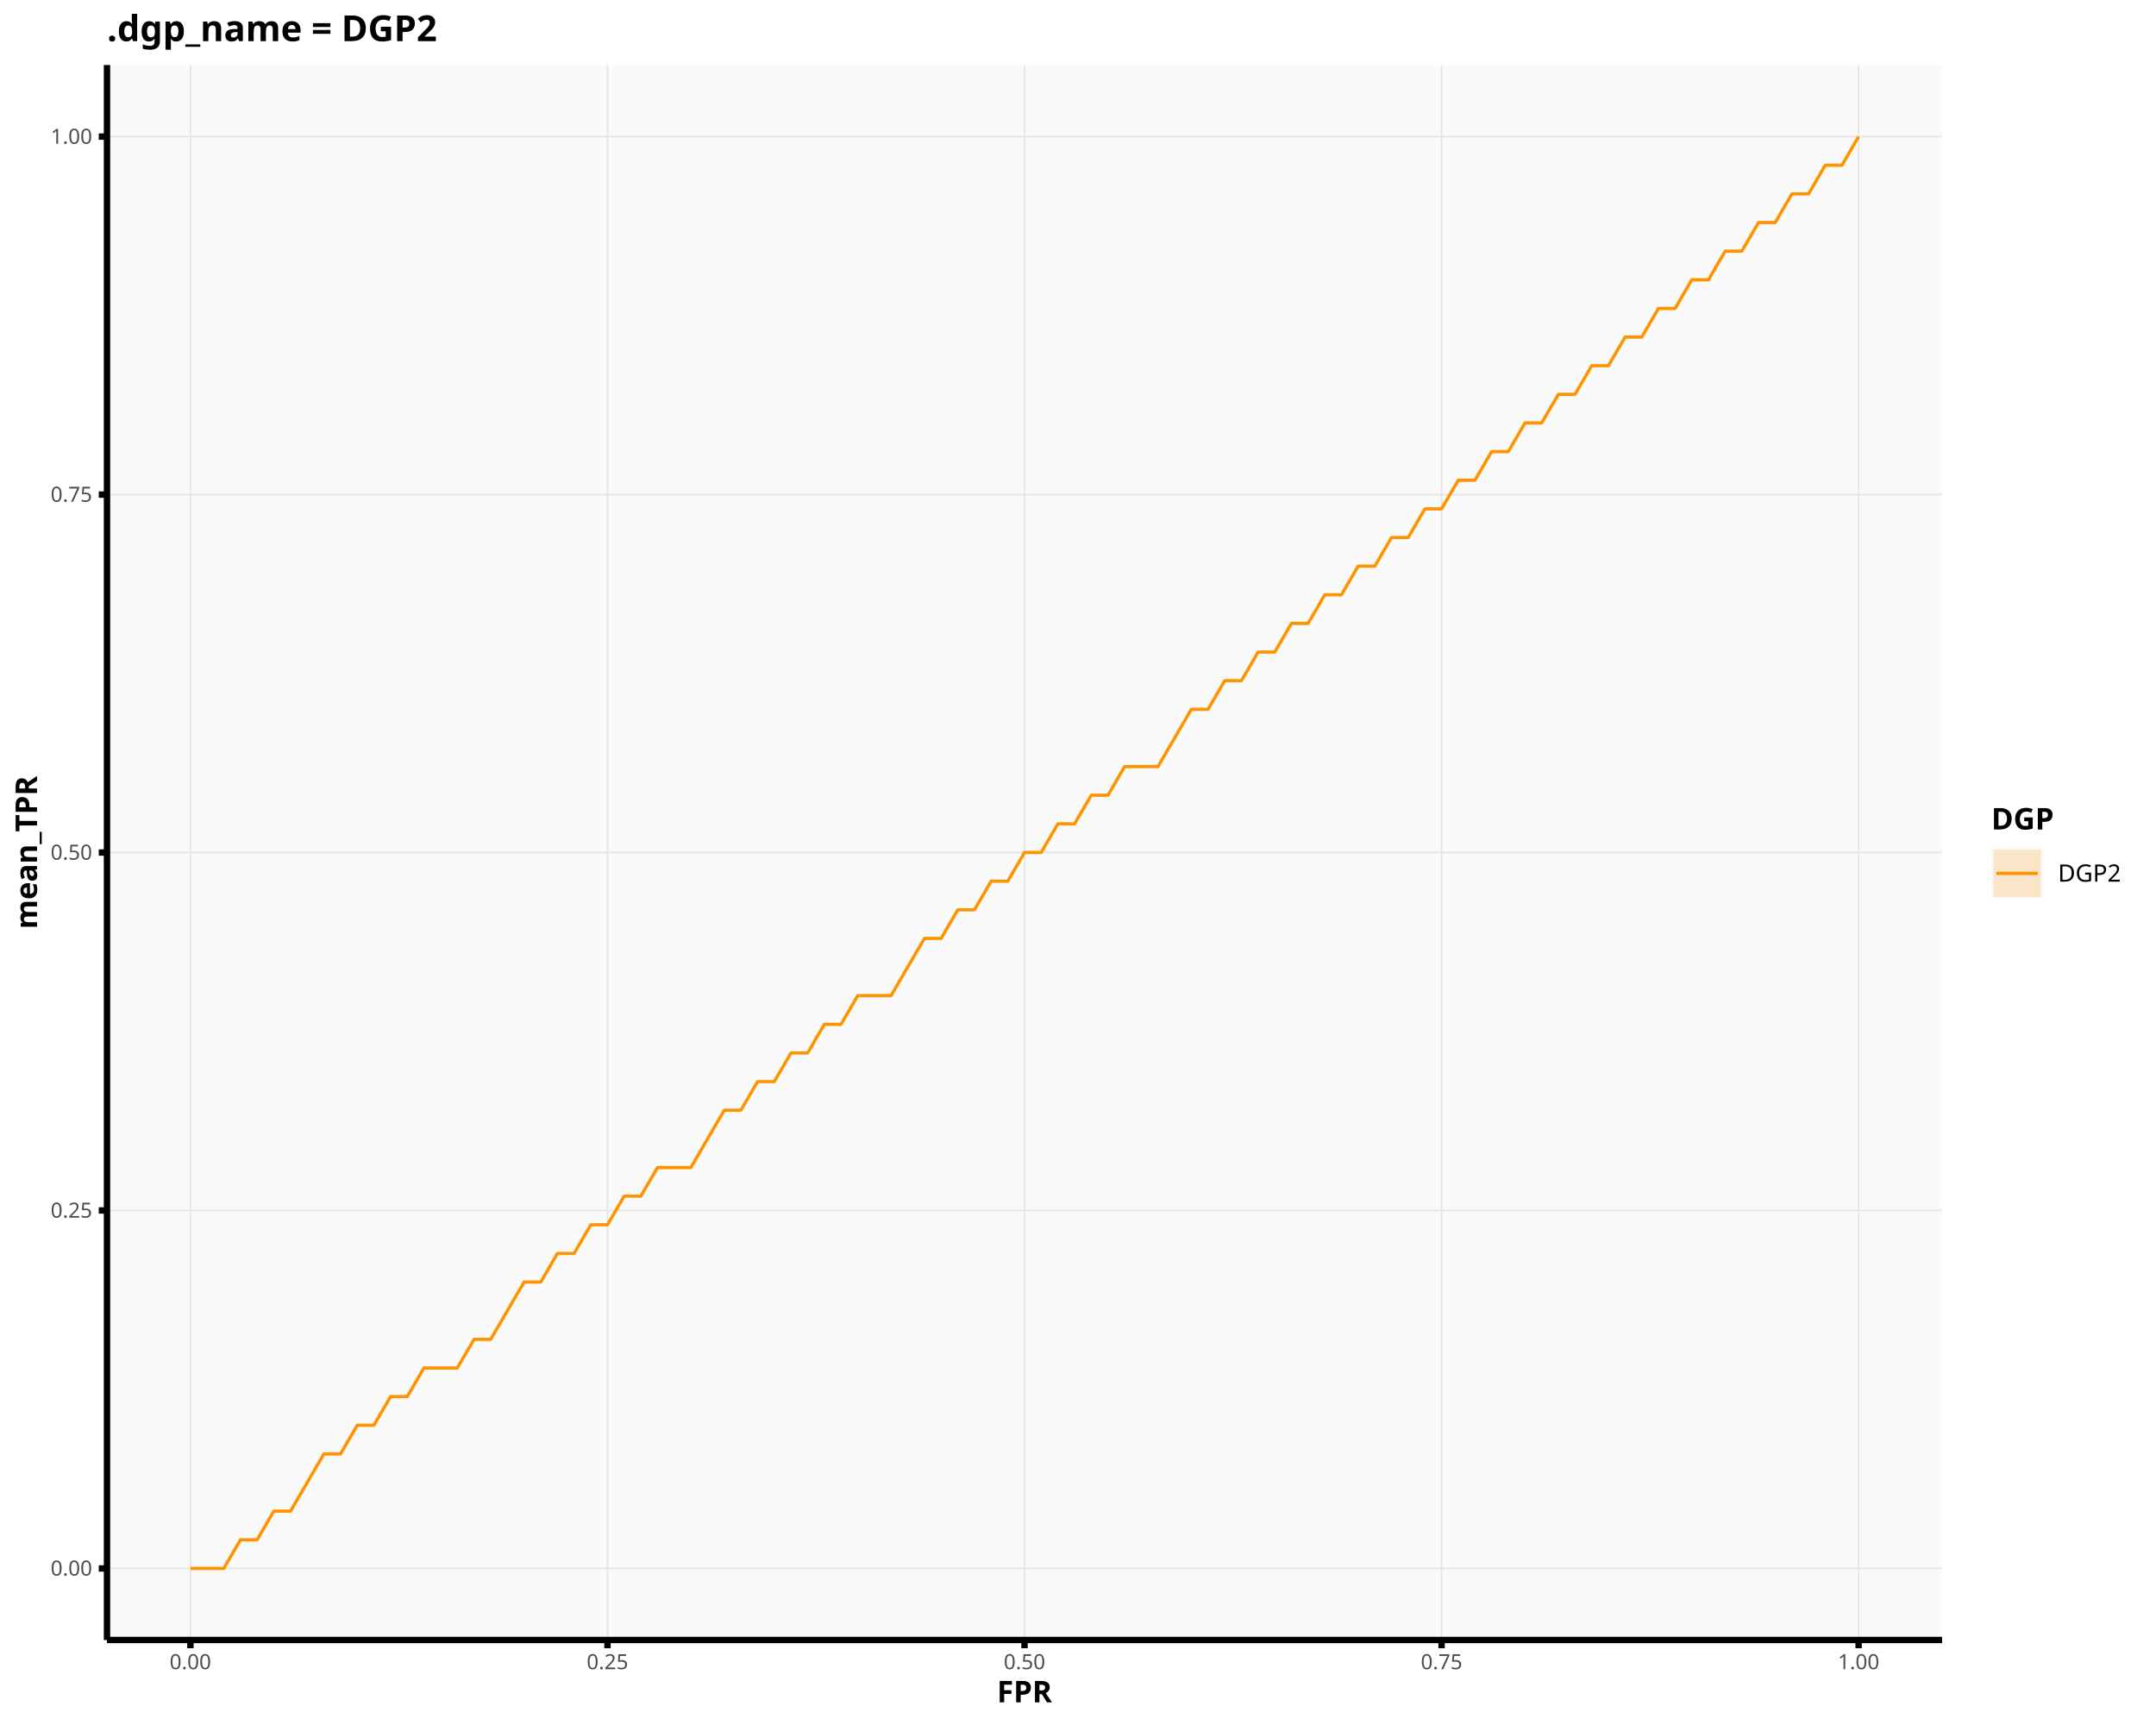
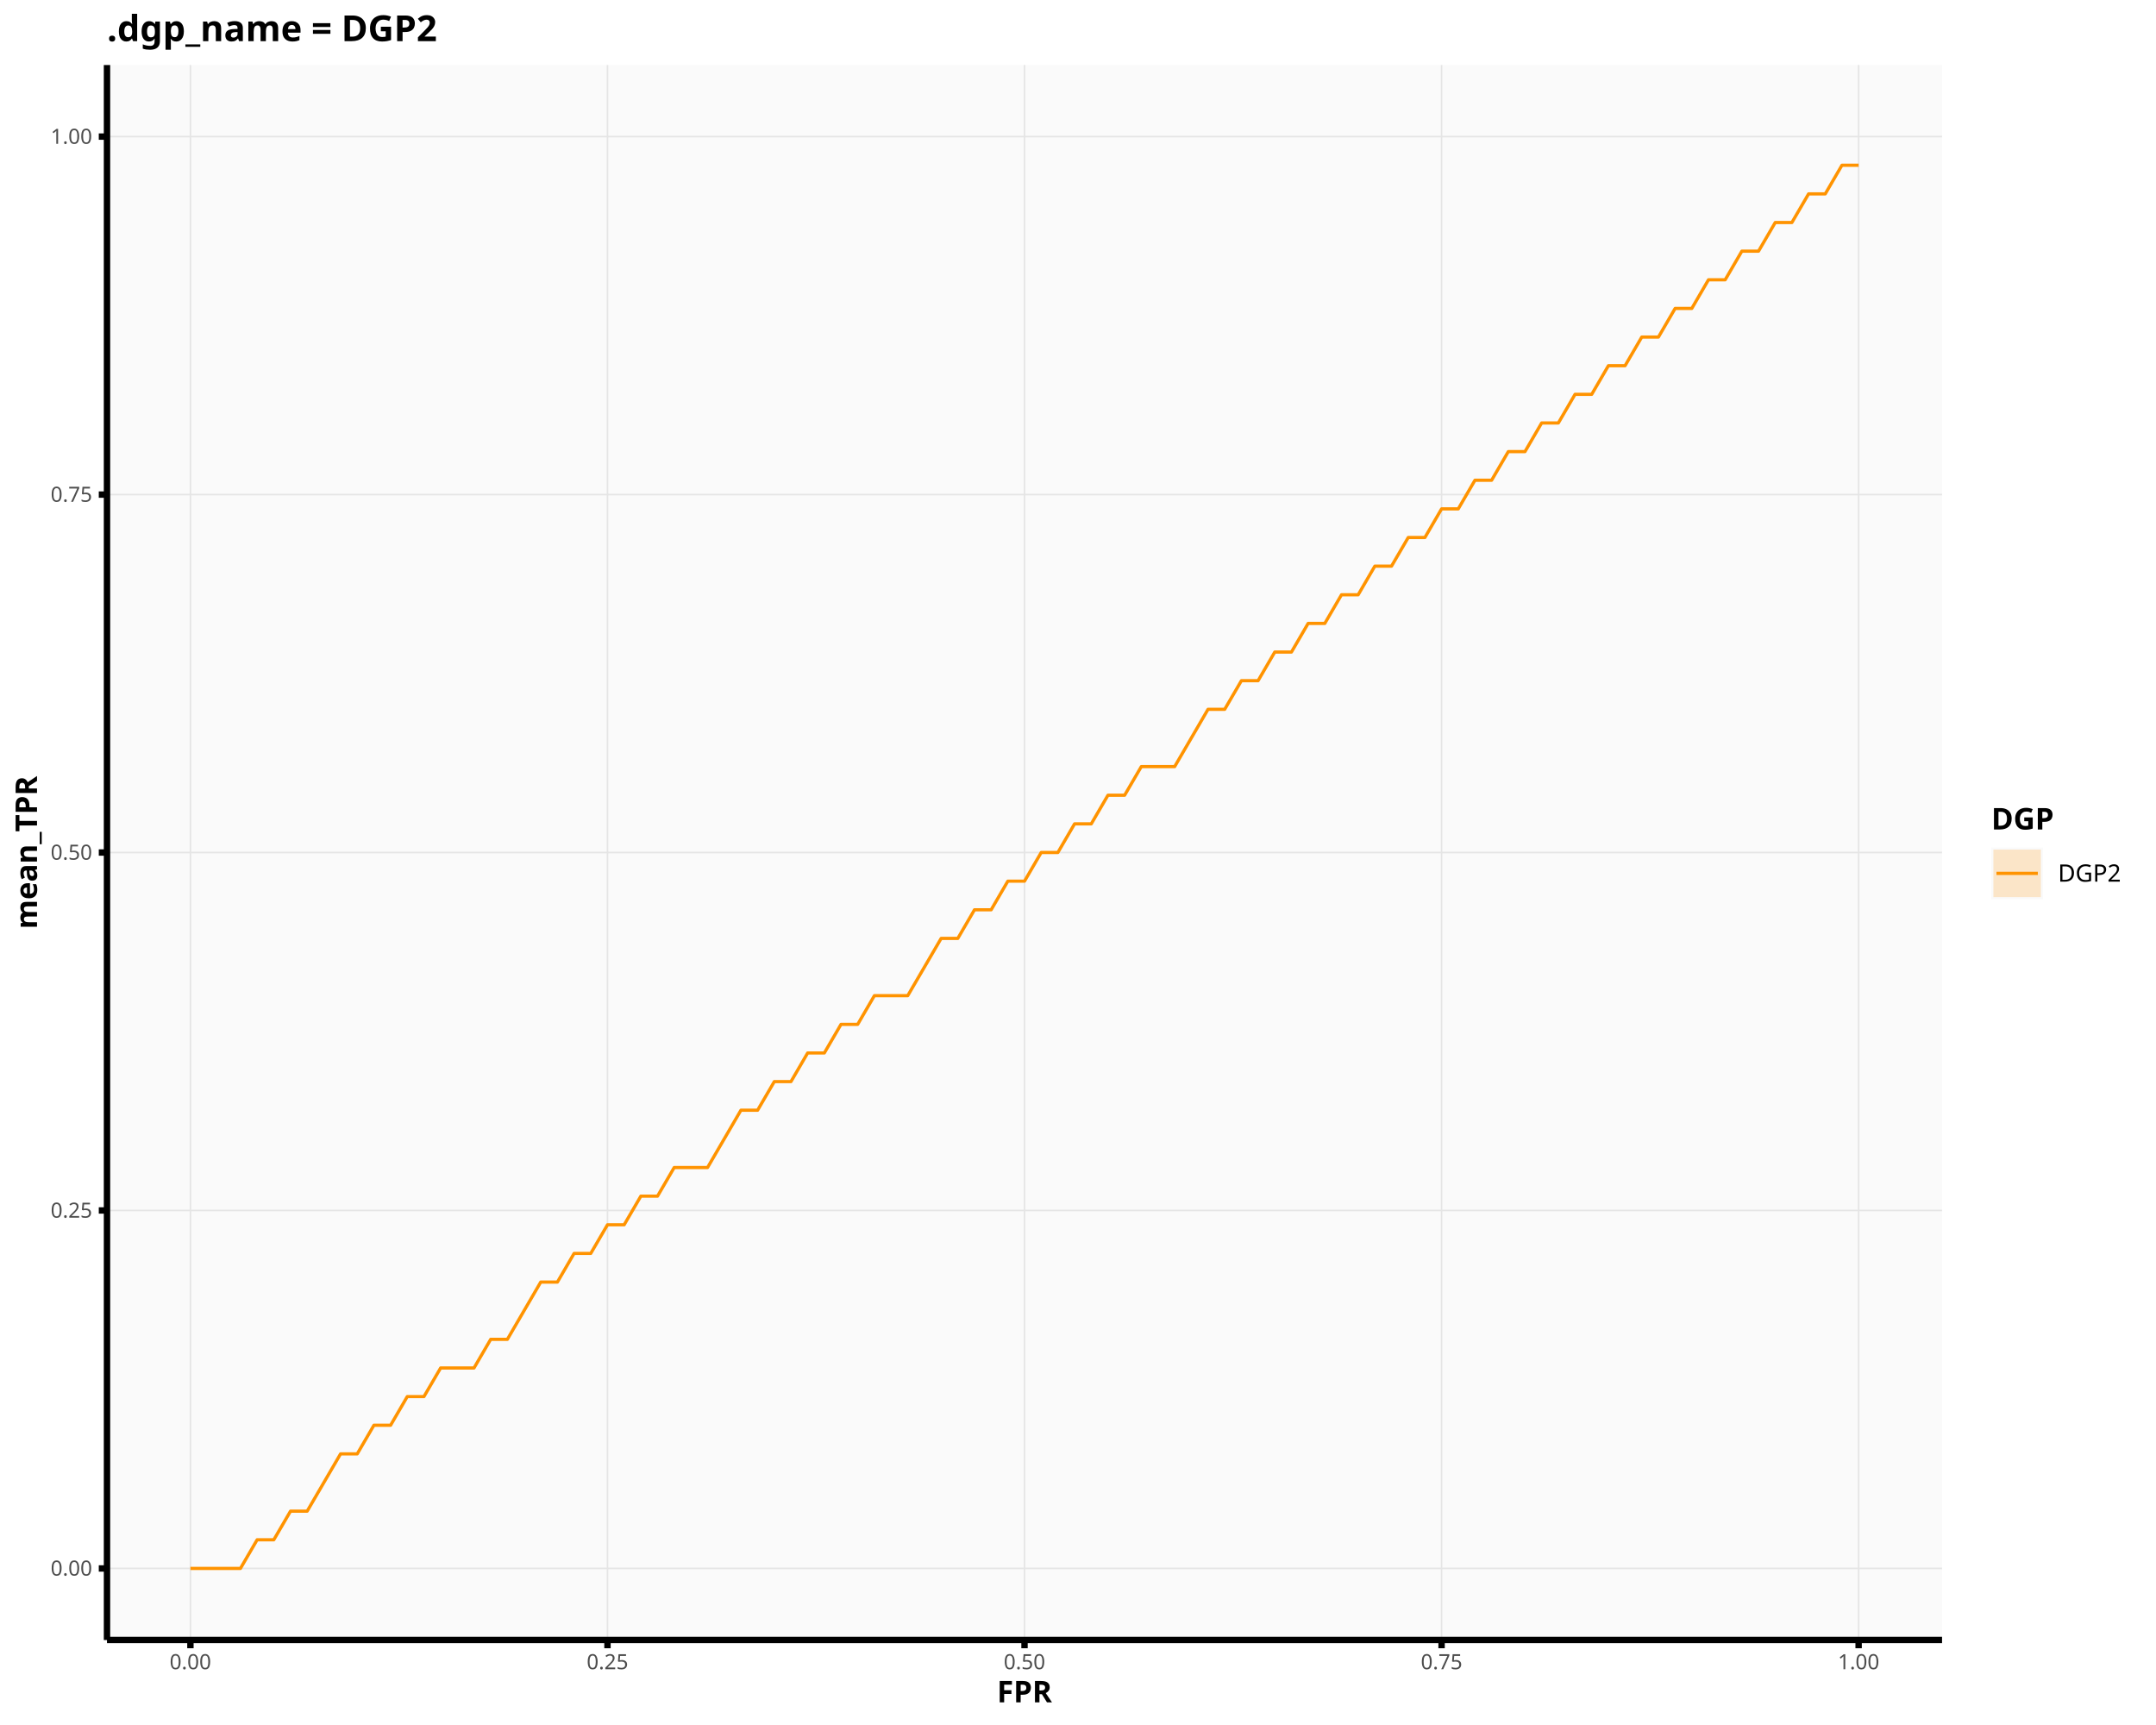
<svg xmlns="http://www.w3.org/2000/svg" class="svglite" data-engine-version="2.0" width="720.00pt" height="576.00pt" viewBox="0 0 720.00 576.00">
  <defs>
    <style type="text/css">
    .svglite line, .svglite polyline, .svglite polygon, .svglite path, .svglite rect, .svglite circle {
      fill: none;
      stroke: #000000;
      stroke-linecap: round;
      stroke-linejoin: round;
      stroke-miterlimit: 10.00;
    }
  </style>
  </defs>
  <rect width="100%" height="100%" style="stroke: none; fill: #FFFFFF;" />
  <defs>
    <clipPath id="cpMC4wMHw3MjAuMDB8MC4wMHw1NzYuMDA=">
      <rect x="0.00" y="0.00" width="720.00" height="576.00" />
    </clipPath>
  </defs>
  <g clip-path="url(#cpMC4wMHw3MjAuMDB8MC4wMHw1NzYuMDA=)">
    <rect x="0.00" y="0.00" width="720.00" height="576.00" style="stroke-width: 1.07; stroke: #FFFFFF; fill: #FFFFFF;" />
  </g>
  <defs>
    <clipPath id="cpMzUuNzN8NjQ4LjU1fDIxLjcxfDU0Ny42Mg==">
      <rect x="35.73" y="21.71" width="612.82" height="525.91" />
    </clipPath>
  </defs>
  <g clip-path="url(#cpMzUuNzN8NjQ4LjU1fDIxLjcxfDU0Ny42Mg==)">
    <rect x="35.73" y="21.71" width="612.82" height="525.91" style="stroke-width: 1.07; stroke: none; fill: #FAFAFA;" />
    <polyline points="35.73,523.72 648.55,523.72 " style="stroke-width: 0.53; stroke: #E5E5E5; stroke-linecap: butt;" />
    <polyline points="35.73,404.19 648.55,404.19 " style="stroke-width: 0.53; stroke: #E5E5E5; stroke-linecap: butt;" />
    <polyline points="35.73,284.66 648.55,284.66 " style="stroke-width: 0.53; stroke: #E5E5E5; stroke-linecap: butt;" />
    <polyline points="35.73,165.14 648.55,165.14 " style="stroke-width: 0.53; stroke: #E5E5E5; stroke-linecap: butt;" />
    <polyline points="35.73,45.61 648.55,45.61 " style="stroke-width: 0.53; stroke: #E5E5E5; stroke-linecap: butt;" />
    <polyline points="63.59,547.62 63.59,21.71 " style="stroke-width: 0.53; stroke: #E5E5E5; stroke-linecap: butt;" />
    <polyline points="202.87,547.62 202.87,21.71 " style="stroke-width: 0.53; stroke: #E5E5E5; stroke-linecap: butt;" />
    <polyline points="342.14,547.62 342.14,21.71 " style="stroke-width: 0.53; stroke: #E5E5E5; stroke-linecap: butt;" />
    <polyline points="481.42,547.62 481.42,21.71 " style="stroke-width: 0.53; stroke: #E5E5E5; stroke-linecap: butt;" />
    <polyline points="620.69,547.62 620.69,21.71 " style="stroke-width: 0.53; stroke: #E5E5E5; stroke-linecap: butt;" />
-     <polygon points="63.59,523.72 69.16,523.72 74.73,523.72 80.30,514.15 85.87,514.15 91.44,504.59 97.02,504.59 102.59,495.03 108.16,485.47 113.73,485.47 119.30,475.91 124.87,475.91 130.44,466.34 136.01,466.34 141.58,456.78 147.15,456.78 152.73,456.78 158.30,447.22 163.87,447.22 169.44,437.66 175.01,428.10 180.58,428.10 186.15,418.53 191.72,418.53 197.29,408.97 202.87,408.97 208.44,399.41 214.01,399.41 219.58,389.85 225.15,389.85 230.72,389.85 236.29,380.29 241.86,370.72 247.43,370.72 253.00,361.16 258.58,361.16 264.15,351.60 269.72,351.60 275.29,342.04 280.86,342.04 286.43,332.47 292.00,332.47 297.57,332.47 303.14,322.91 308.72,313.35 314.29,313.35 319.86,303.79 325.43,303.79 331.00,294.23 336.57,294.23 342.14,284.66 347.71,284.66 353.28,275.10 358.85,275.10 364.43,265.54 370.00,265.54 375.57,255.98 381.14,255.98 386.71,255.98 392.28,246.42 397.85,236.85 403.42,236.85 408.99,227.29 414.57,227.29 420.14,217.73 425.71,217.73 431.28,208.17 436.85,208.17 442.42,198.61 447.99,198.61 453.56,189.04 459.13,189.04 464.70,179.48 470.28,179.48 475.85,169.92 481.42,169.92 486.99,160.36 492.56,160.36 498.13,150.80 503.70,150.80 509.27,141.23 514.84,141.23 520.42,131.67 525.99,131.67 531.56,122.11 537.13,122.11 542.70,112.55 548.27,112.55 553.84,102.99 559.41,102.99 564.98,93.42 570.55,93.42 576.13,83.86 581.70,83.86 587.27,74.30 592.84,74.30 598.41,64.74 603.98,64.74 609.55,55.18 615.12,55.18 620.69,45.61 620.69,45.61 615.12,55.18 609.55,55.18 603.98,64.74 598.41,64.74 592.84,74.30 587.27,74.30 581.70,83.86 576.13,83.86 570.55,93.42 564.98,93.42 559.41,102.99 553.84,102.99 548.27,112.55 542.70,112.55 537.13,122.11 531.56,122.11 525.99,131.67 520.42,131.67 514.84,141.23 509.27,141.23 503.70,150.80 498.13,150.80 492.56,160.36 486.99,160.36 481.42,169.92 475.85,169.92 470.28,179.48 464.70,179.48 459.13,189.04 453.56,189.04 447.99,198.61 442.42,198.61 436.85,208.17 431.28,208.17 425.71,217.73 420.14,217.73 414.57,227.29 408.99,227.29 403.42,236.85 397.85,236.85 392.28,246.42 386.71,255.98 381.14,255.98 375.57,255.98 370.00,265.54 364.43,265.54 358.85,275.10 353.28,275.10 347.71,284.66 342.14,284.66 336.57,294.23 331.00,294.23 325.43,303.79 319.86,303.79 314.29,313.35 308.72,313.35 303.14,322.91 297.57,332.47 292.00,332.47 286.43,332.47 280.86,342.04 275.29,342.04 269.72,351.60 264.15,351.60 258.58,361.16 253.00,361.16 247.43,370.72 241.86,370.72 236.29,380.29 230.72,389.85 225.15,389.85 219.58,389.85 214.01,399.41 208.44,399.41 202.87,408.97 197.29,408.97 191.72,418.53 186.15,418.53 180.58,428.10 175.01,428.10 169.44,437.66 163.87,447.22 158.30,447.22 152.73,456.78 147.15,456.78 141.58,456.78 136.01,466.34 130.44,466.34 124.87,475.91 119.30,475.91 113.73,485.47 108.16,485.47 102.59,495.03 97.02,504.59 91.44,504.59 85.87,514.15 80.30,514.15 74.73,523.72 69.16,523.72 63.59,523.72 " style="stroke-width: 0.00; stroke: none; fill: #FF9300; fill-opacity: 0.20;" />
-     <polyline points="63.59,523.72 69.16,523.72 74.73,523.72 80.30,514.15 85.87,514.15 91.44,504.59 97.02,504.59 102.59,495.03 108.16,485.47 113.73,485.47 119.30,475.91 124.87,475.91 130.44,466.34 136.01,466.34 141.58,456.78 147.15,456.78 152.73,456.78 158.30,447.22 163.87,447.22 169.44,437.66 175.01,428.10 180.58,428.10 186.15,418.53 191.72,418.53 197.29,408.97 202.87,408.97 208.44,399.41 214.01,399.41 219.58,389.85 225.15,389.85 230.72,389.85 236.29,380.29 241.86,370.72 247.43,370.72 253.00,361.16 258.58,361.16 264.15,351.60 269.72,351.60 275.29,342.04 280.86,342.04 286.43,332.47 292.00,332.47 297.57,332.47 303.14,322.91 308.72,313.35 314.29,313.35 319.86,303.79 325.43,303.79 331.00,294.23 336.57,294.23 342.14,284.66 347.71,284.66 353.28,275.10 358.85,275.10 364.43,265.54 370.00,265.54 375.57,255.98 381.14,255.98 386.71,255.98 392.28,246.42 397.85,236.85 403.42,236.85 408.99,227.29 414.57,227.29 420.14,217.73 425.71,217.73 431.28,208.17 436.85,208.17 442.42,198.61 447.99,198.61 453.56,189.04 459.13,189.04 464.70,179.48 470.28,179.48 475.85,169.92 481.42,169.92 486.99,160.36 492.56,160.36 498.13,150.80 503.70,150.80 509.27,141.23 514.84,141.23 520.42,131.67 525.99,131.67 531.56,122.11 537.13,122.11 542.70,112.55 548.27,112.55 553.84,102.99 559.41,102.99 564.98,93.42 570.55,93.42 576.13,83.86 581.70,83.86 587.27,74.30 592.84,74.30 598.41,64.74 603.98,64.74 609.55,55.18 615.12,55.18 620.69,45.61 " style="stroke-width: 1.07; stroke: none;" />
-     <polyline points="620.69,45.61 615.12,55.18 609.55,55.18 603.98,64.74 598.41,64.74 592.84,74.30 587.27,74.30 581.70,83.86 576.13,83.86 570.55,93.42 564.98,93.42 559.41,102.99 553.84,102.99 548.27,112.55 542.70,112.55 537.13,122.11 531.56,122.11 525.99,131.67 520.42,131.67 514.84,141.23 509.27,141.23 503.70,150.80 498.13,150.80 492.56,160.36 486.99,160.36 481.42,169.92 475.85,169.92 470.28,179.48 464.70,179.48 459.13,189.04 453.56,189.04 447.99,198.61 442.42,198.61 436.85,208.17 431.28,208.17 425.71,217.73 420.14,217.73 414.57,227.29 408.99,227.29 403.42,236.85 397.85,236.85 392.28,246.42 386.71,255.98 381.14,255.98 375.57,255.98 370.00,265.54 364.43,265.54 358.85,275.10 353.28,275.10 347.71,284.66 342.14,284.66 336.57,294.23 331.00,294.23 325.43,303.79 319.86,303.79 314.29,313.35 308.72,313.35 303.14,322.91 297.57,332.47 292.00,332.47 286.43,332.47 280.86,342.04 275.29,342.04 269.72,351.60 264.15,351.60 258.58,361.16 253.00,361.16 247.43,370.72 241.86,370.72 236.29,380.29 230.72,389.85 225.15,389.85 219.58,389.85 214.01,399.41 208.44,399.41 202.87,408.97 197.29,408.97 191.72,418.53 186.15,418.53 180.58,428.10 175.01,428.10 169.44,437.66 163.87,447.22 158.30,447.22 152.73,456.78 147.15,456.78 141.58,456.78 136.01,466.34 130.44,466.34 124.87,475.91 119.30,475.91 113.73,485.47 108.16,485.47 102.59,495.03 97.02,504.59 91.44,504.59 85.87,514.15 80.30,514.15 74.73,523.72 69.16,523.72 63.59,523.72 " style="stroke-width: 1.07; stroke: none;" />
-     <polyline points="63.59,523.72 69.16,523.72 74.73,523.72 80.30,514.15 85.87,514.15 91.44,504.59 97.02,504.59 102.59,495.03 108.16,485.47 113.73,485.47 119.30,475.91 124.87,475.91 130.44,466.34 136.01,466.34 141.58,456.78 147.15,456.78 152.73,456.78 158.30,447.22 163.87,447.22 169.44,437.66 175.01,428.10 180.58,428.10 186.15,418.53 191.72,418.53 197.29,408.97 202.87,408.97 208.44,399.41 214.01,399.41 219.58,389.85 225.15,389.85 230.72,389.85 236.29,380.29 241.86,370.72 247.43,370.72 253.00,361.16 258.58,361.16 264.15,351.60 269.72,351.60 275.29,342.04 280.86,342.04 286.43,332.47 292.00,332.47 297.57,332.47 303.14,322.91 308.72,313.35 314.29,313.35 319.86,303.79 325.43,303.79 331.00,294.23 336.57,294.23 342.14,284.66 347.71,284.66 353.28,275.10 358.85,275.10 364.43,265.54 370.00,265.54 375.57,255.98 381.14,255.98 386.71,255.98 392.28,246.42 397.85,236.85 403.42,236.85 408.99,227.29 414.57,227.29 420.14,217.73 425.71,217.73 431.28,208.17 436.85,208.17 442.42,198.61 447.99,198.61 453.56,189.04 459.13,189.04 464.70,179.48 470.28,179.48 475.85,169.92 481.42,169.92 486.99,160.36 492.56,160.36 498.13,150.80 503.70,150.80 509.27,141.23 514.84,141.23 520.42,131.67 525.99,131.67 531.56,122.11 537.13,122.11 542.70,112.55 548.27,112.55 553.84,102.99 559.41,102.99 564.98,93.42 570.55,93.42 576.13,83.86 581.70,83.86 587.27,74.30 592.84,74.30 598.41,64.74 603.98,64.74 609.55,55.18 615.12,55.18 620.69,45.61 " style="stroke-width: 1.07; stroke: #FF9300; stroke-linecap: butt;" />
+     <polygon points="63.59,523.72 69.16,523.72 74.73,523.72 80.30,523.72 85.87,514.15 91.44,514.15 97.02,504.59 102.59,504.59 108.16,495.03 113.73,485.47 119.30,485.47 124.87,475.91 130.44,475.91 136.01,466.34 141.58,466.34 147.15,456.78 152.73,456.78 158.30,456.78 163.87,447.22 169.44,447.22 175.01,437.66 180.58,428.10 186.15,428.10 191.72,418.53 197.29,418.53 202.87,408.97 208.44,408.97 214.01,399.41 219.58,399.41 225.15,389.85 230.72,389.85 236.29,389.85 241.86,380.29 247.43,370.72 253.00,370.72 258.58,361.16 264.15,361.16 269.72,351.60 275.29,351.60 280.86,342.04 286.43,342.04 292.00,332.47 297.57,332.47 303.14,332.47 308.72,322.91 314.29,313.35 319.86,313.35 325.43,303.79 331.00,303.79 336.57,294.23 342.14,294.23 347.71,284.66 353.28,284.66 358.85,275.10 364.43,275.10 370.00,265.54 375.57,265.54 381.14,255.98 386.71,255.98 392.28,255.98 397.85,246.42 403.42,236.85 408.99,236.85 414.57,227.29 420.14,227.29 425.71,217.73 431.28,217.73 436.85,208.17 442.42,208.17 447.99,198.61 453.56,198.61 459.13,189.04 464.70,189.04 470.28,179.48 475.85,179.48 481.42,169.92 486.99,169.92 492.56,160.36 498.13,160.36 503.70,150.80 509.27,150.80 514.84,141.23 520.42,141.23 525.99,131.67 531.56,131.67 537.13,122.11 542.70,122.11 548.27,112.55 553.84,112.55 559.41,102.99 564.98,102.99 570.55,93.42 576.13,93.42 581.70,83.86 587.27,83.86 592.84,74.30 598.41,74.30 603.98,64.74 609.55,64.74 615.12,55.18 620.69,55.18 620.69,55.18 615.12,55.18 609.55,64.74 603.98,64.74 598.41,74.30 592.84,74.30 587.27,83.86 581.70,83.86 576.13,93.42 570.55,93.42 564.98,102.99 559.41,102.99 553.84,112.55 548.27,112.55 542.70,122.11 537.13,122.11 531.56,131.67 525.99,131.67 520.42,141.23 514.84,141.23 509.27,150.80 503.70,150.80 498.13,160.36 492.56,160.36 486.99,169.92 481.42,169.92 475.85,179.48 470.28,179.48 464.70,189.04 459.13,189.04 453.56,198.61 447.99,198.61 442.42,208.17 436.85,208.17 431.28,217.73 425.71,217.73 420.14,227.29 414.57,227.29 408.99,236.85 403.42,236.85 397.85,246.42 392.28,255.98 386.71,255.98 381.14,255.98 375.57,265.54 370.00,265.54 364.43,275.10 358.85,275.10 353.28,284.66 347.71,284.66 342.14,294.23 336.57,294.23 331.00,303.79 325.43,303.79 319.86,313.35 314.29,313.35 308.72,322.91 303.14,332.47 297.57,332.47 292.00,332.47 286.43,342.04 280.86,342.04 275.29,351.60 269.72,351.60 264.15,361.16 258.58,361.16 253.00,370.72 247.43,370.72 241.86,380.29 236.29,389.85 230.72,389.85 225.15,389.85 219.58,399.41 214.01,399.41 208.44,408.97 202.87,408.97 197.29,418.53 191.72,418.53 186.15,428.10 180.58,428.10 175.01,437.66 169.44,447.22 163.87,447.22 158.30,456.78 152.73,456.78 147.15,456.78 141.58,466.34 136.01,466.34 130.44,475.91 124.87,475.91 119.30,485.47 113.73,485.47 108.16,495.03 102.59,504.59 97.02,504.59 91.44,514.15 85.87,514.15 80.30,523.72 74.73,523.72 69.16,523.72 63.59,523.72 " style="stroke-width: 0.00; stroke: none; fill: #FF9300; fill-opacity: 0.20;" />
+     <polyline points="63.59,523.72 69.16,523.72 74.73,523.72 80.30,523.72 85.87,514.15 91.44,514.15 97.02,504.59 102.59,504.59 108.16,495.03 113.73,485.47 119.30,485.47 124.87,475.91 130.44,475.91 136.01,466.34 141.58,466.34 147.15,456.78 152.73,456.78 158.30,456.78 163.87,447.22 169.44,447.22 175.01,437.66 180.58,428.10 186.15,428.10 191.72,418.53 197.29,418.53 202.87,408.97 208.44,408.97 214.01,399.41 219.58,399.41 225.15,389.85 230.72,389.85 236.29,389.85 241.86,380.29 247.43,370.72 253.00,370.72 258.58,361.16 264.15,361.16 269.72,351.60 275.29,351.60 280.86,342.04 286.43,342.04 292.00,332.47 297.57,332.47 303.14,332.47 308.72,322.91 314.29,313.35 319.86,313.35 325.43,303.79 331.00,303.79 336.57,294.23 342.14,294.23 347.71,284.66 353.28,284.66 358.85,275.10 364.43,275.10 370.00,265.54 375.57,265.54 381.14,255.98 386.71,255.98 392.28,255.98 397.85,246.42 403.42,236.85 408.99,236.85 414.57,227.29 420.14,227.29 425.71,217.73 431.28,217.73 436.85,208.17 442.42,208.17 447.99,198.61 453.56,198.61 459.13,189.04 464.70,189.04 470.28,179.48 475.85,179.48 481.42,169.92 486.99,169.92 492.56,160.36 498.13,160.36 503.70,150.80 509.27,150.80 514.84,141.23 520.42,141.23 525.99,131.67 531.56,131.67 537.13,122.11 542.70,122.11 548.27,112.55 553.84,112.55 559.41,102.99 564.98,102.99 570.55,93.42 576.13,93.42 581.70,83.86 587.27,83.86 592.84,74.30 598.41,74.30 603.98,64.74 609.55,64.74 615.12,55.18 620.69,55.18 " style="stroke-width: 1.07; stroke: none;" />
+     <polyline points="620.69,55.18 615.12,55.18 609.55,64.74 603.98,64.74 598.41,74.30 592.84,74.30 587.27,83.86 581.70,83.86 576.13,93.42 570.55,93.42 564.98,102.99 559.41,102.99 553.84,112.55 548.27,112.55 542.70,122.11 537.13,122.11 531.56,131.67 525.99,131.67 520.42,141.23 514.84,141.23 509.27,150.80 503.70,150.80 498.13,160.36 492.56,160.36 486.99,169.92 481.42,169.92 475.85,179.48 470.28,179.48 464.70,189.04 459.13,189.04 453.56,198.61 447.99,198.61 442.42,208.17 436.85,208.17 431.28,217.73 425.71,217.73 420.14,227.29 414.57,227.29 408.99,236.85 403.42,236.85 397.85,246.42 392.28,255.98 386.71,255.98 381.14,255.98 375.57,265.54 370.00,265.54 364.43,275.10 358.85,275.10 353.28,284.66 347.71,284.66 342.14,294.23 336.57,294.23 331.00,303.79 325.43,303.79 319.86,313.35 314.29,313.35 308.72,322.91 303.14,332.47 297.57,332.47 292.00,332.47 286.43,342.04 280.86,342.04 275.29,351.60 269.72,351.60 264.15,361.16 258.58,361.16 253.00,370.72 247.43,370.72 241.86,380.29 236.29,389.85 230.72,389.85 225.15,389.85 219.58,399.41 214.01,399.41 208.44,408.97 202.87,408.97 197.29,418.53 191.72,418.53 186.15,428.10 180.58,428.10 175.01,437.66 169.44,447.22 163.87,447.22 158.30,456.78 152.73,456.78 147.15,456.78 141.58,466.34 136.01,466.34 130.44,475.91 124.87,475.91 119.30,485.47 113.73,485.47 108.16,495.03 102.59,504.59 97.02,504.59 91.44,514.15 85.87,514.15 80.30,523.72 74.73,523.72 69.16,523.72 63.59,523.72 " style="stroke-width: 1.07; stroke: none;" />
+     <polyline points="63.59,523.72 69.16,523.72 74.73,523.72 80.30,523.72 85.87,514.15 91.44,514.15 97.02,504.59 102.59,504.59 108.16,495.03 113.73,485.47 119.30,485.47 124.87,475.91 130.44,475.91 136.01,466.34 141.58,466.34 147.15,456.78 152.73,456.78 158.30,456.78 163.87,447.22 169.44,447.22 175.01,437.66 180.58,428.10 186.15,428.10 191.72,418.53 197.29,418.53 202.87,408.97 208.44,408.97 214.01,399.41 219.58,399.41 225.15,389.85 230.72,389.85 236.29,389.85 241.86,380.29 247.43,370.72 253.00,370.72 258.58,361.16 264.15,361.16 269.72,351.60 275.29,351.60 280.86,342.04 286.43,342.04 292.00,332.47 297.57,332.47 303.14,332.47 308.72,322.91 314.29,313.35 319.86,313.35 325.43,303.79 331.00,303.79 336.57,294.23 342.14,294.23 347.71,284.66 353.28,284.66 358.85,275.10 364.43,275.10 370.00,265.54 375.57,265.54 381.14,255.98 386.71,255.98 392.28,255.98 397.85,246.42 403.42,236.85 408.99,236.85 414.57,227.29 420.14,227.29 425.71,217.73 431.28,217.73 436.85,208.17 442.42,208.17 447.99,198.61 453.56,198.61 459.13,189.04 464.70,189.04 470.28,179.48 475.85,179.48 481.42,169.92 486.99,169.92 492.56,160.36 498.13,160.36 503.70,150.80 509.27,150.80 514.84,141.23 520.42,141.23 525.99,131.67 531.56,131.67 537.13,122.11 542.70,122.11 548.27,112.55 553.84,112.55 559.41,102.99 564.98,102.99 570.55,93.42 576.13,93.42 581.70,83.86 587.27,83.86 592.84,74.30 598.41,74.30 603.98,64.74 609.55,64.74 615.12,55.18 620.69,55.18 " style="stroke-width: 1.07; stroke: #FF9300; stroke-linecap: butt;" />
  </g>
  <g clip-path="url(#cpMC4wMHw3MjAuMDB8MC4wMHw1NzYuMDA=)">
    <polyline points="35.73,547.62 35.73,21.71 " style="stroke-width: 2.13; stroke-linecap: butt;" />
    <text x="30.80" y="526.12" text-anchor="end" style="font-size: 7.00px; fill: #4D4D4D; font-family: sans;" textLength="13.62px" lengthAdjust="spacingAndGlyphs">0.00</text>
    <text x="30.80" y="406.60" text-anchor="end" style="font-size: 7.00px; fill: #4D4D4D; font-family: sans;" textLength="13.62px" lengthAdjust="spacingAndGlyphs">0.25</text>
    <text x="30.80" y="287.07" text-anchor="end" style="font-size: 7.00px; fill: #4D4D4D; font-family: sans;" textLength="13.62px" lengthAdjust="spacingAndGlyphs">0.50</text>
    <text x="30.80" y="167.55" text-anchor="end" style="font-size: 7.00px; fill: #4D4D4D; font-family: sans;" textLength="13.62px" lengthAdjust="spacingAndGlyphs">0.75</text>
    <text x="30.80" y="48.02" text-anchor="end" style="font-size: 7.00px; fill: #4D4D4D; font-family: sans;" textLength="13.62px" lengthAdjust="spacingAndGlyphs">1.00</text>
    <polyline points="32.99,523.72 35.73,523.72 " style="stroke-width: 2.13; stroke-linecap: butt;" />
    <polyline points="32.99,404.19 35.73,404.19 " style="stroke-width: 2.13; stroke-linecap: butt;" />
    <polyline points="32.99,284.66 35.73,284.66 " style="stroke-width: 2.13; stroke-linecap: butt;" />
    <polyline points="32.99,165.14 35.73,165.14 " style="stroke-width: 2.13; stroke-linecap: butt;" />
    <polyline points="32.99,45.61 35.73,45.61 " style="stroke-width: 2.13; stroke-linecap: butt;" />
    <polyline points="35.73,547.62 648.55,547.62 " style="stroke-width: 2.13; stroke-linecap: butt;" />
    <polyline points="63.59,550.36 63.59,547.62 " style="stroke-width: 2.13; stroke-linecap: butt;" />
    <polyline points="202.87,550.36 202.87,547.62 " style="stroke-width: 2.13; stroke-linecap: butt;" />
    <polyline points="342.14,550.36 342.14,547.62 " style="stroke-width: 2.13; stroke-linecap: butt;" />
    <polyline points="481.42,550.36 481.42,547.62 " style="stroke-width: 2.13; stroke-linecap: butt;" />
    <polyline points="620.69,550.36 620.69,547.62 " style="stroke-width: 2.13; stroke-linecap: butt;" />
    <text x="63.59" y="557.37" text-anchor="middle" style="font-size: 7.00px; fill: #4D4D4D; font-family: sans;" textLength="13.62px" lengthAdjust="spacingAndGlyphs">0.00</text>
    <text x="202.87" y="557.37" text-anchor="middle" style="font-size: 7.00px; fill: #4D4D4D; font-family: sans;" textLength="13.62px" lengthAdjust="spacingAndGlyphs">0.25</text>
    <text x="342.14" y="557.37" text-anchor="middle" style="font-size: 7.00px; fill: #4D4D4D; font-family: sans;" textLength="13.62px" lengthAdjust="spacingAndGlyphs">0.50</text>
    <text x="481.42" y="557.37" text-anchor="middle" style="font-size: 7.00px; fill: #4D4D4D; font-family: sans;" textLength="13.62px" lengthAdjust="spacingAndGlyphs">0.75</text>
    <text x="620.69" y="557.37" text-anchor="middle" style="font-size: 7.00px; fill: #4D4D4D; font-family: sans;" textLength="13.62px" lengthAdjust="spacingAndGlyphs">1.00</text>
    <text x="342.14" y="568.44" text-anchor="middle" style="font-size: 10.00px; font-weight: bold; font-family: sans;" textLength="20.00px" lengthAdjust="spacingAndGlyphs">FPR</text>
    <text transform="translate(12.36,284.66) rotate(-90)" text-anchor="middle" style="font-size: 10.00px; font-weight: bold; font-family: sans;" textLength="50.59px" lengthAdjust="spacingAndGlyphs">mean_TPR</text>
    <rect x="659.51" y="263.58" width="55.01" height="42.18" style="stroke-width: 1.07; stroke: none; fill: #FFFFFF;" />
    <text x="664.99" y="276.97" style="font-size: 10.00px; font-weight: bold; font-family: sans;" textLength="21.68px" lengthAdjust="spacingAndGlyphs">DGP</text>
    <rect x="664.99" y="282.99" width="17.28" height="17.28" style="stroke-width: 1.07; stroke: none; fill: #FAFAFA;" />
    <rect x="665.70" y="283.70" width="15.86" height="15.86" style="stroke-width: 1.07; stroke: none; stroke-linecap: square; stroke-linejoin: miter; fill: #FF9300; fill-opacity: 0.20;" />
    <line x1="666.72" y1="291.63" x2="680.54" y2="291.63" style="stroke-width: 1.07; stroke: #FF9300; stroke-linecap: butt;" />
    <text x="687.25" y="294.39" style="font-size: 8.00px; font-family: sans;" textLength="21.79px" lengthAdjust="spacingAndGlyphs">DGP2</text>
    <text x="35.73" y="13.74" style="font-size: 12.00px; font-weight: bold; font-family: sans;" textLength="106.42px" lengthAdjust="spacingAndGlyphs">.dgp_name = DGP2</text>
  </g>
</svg>
